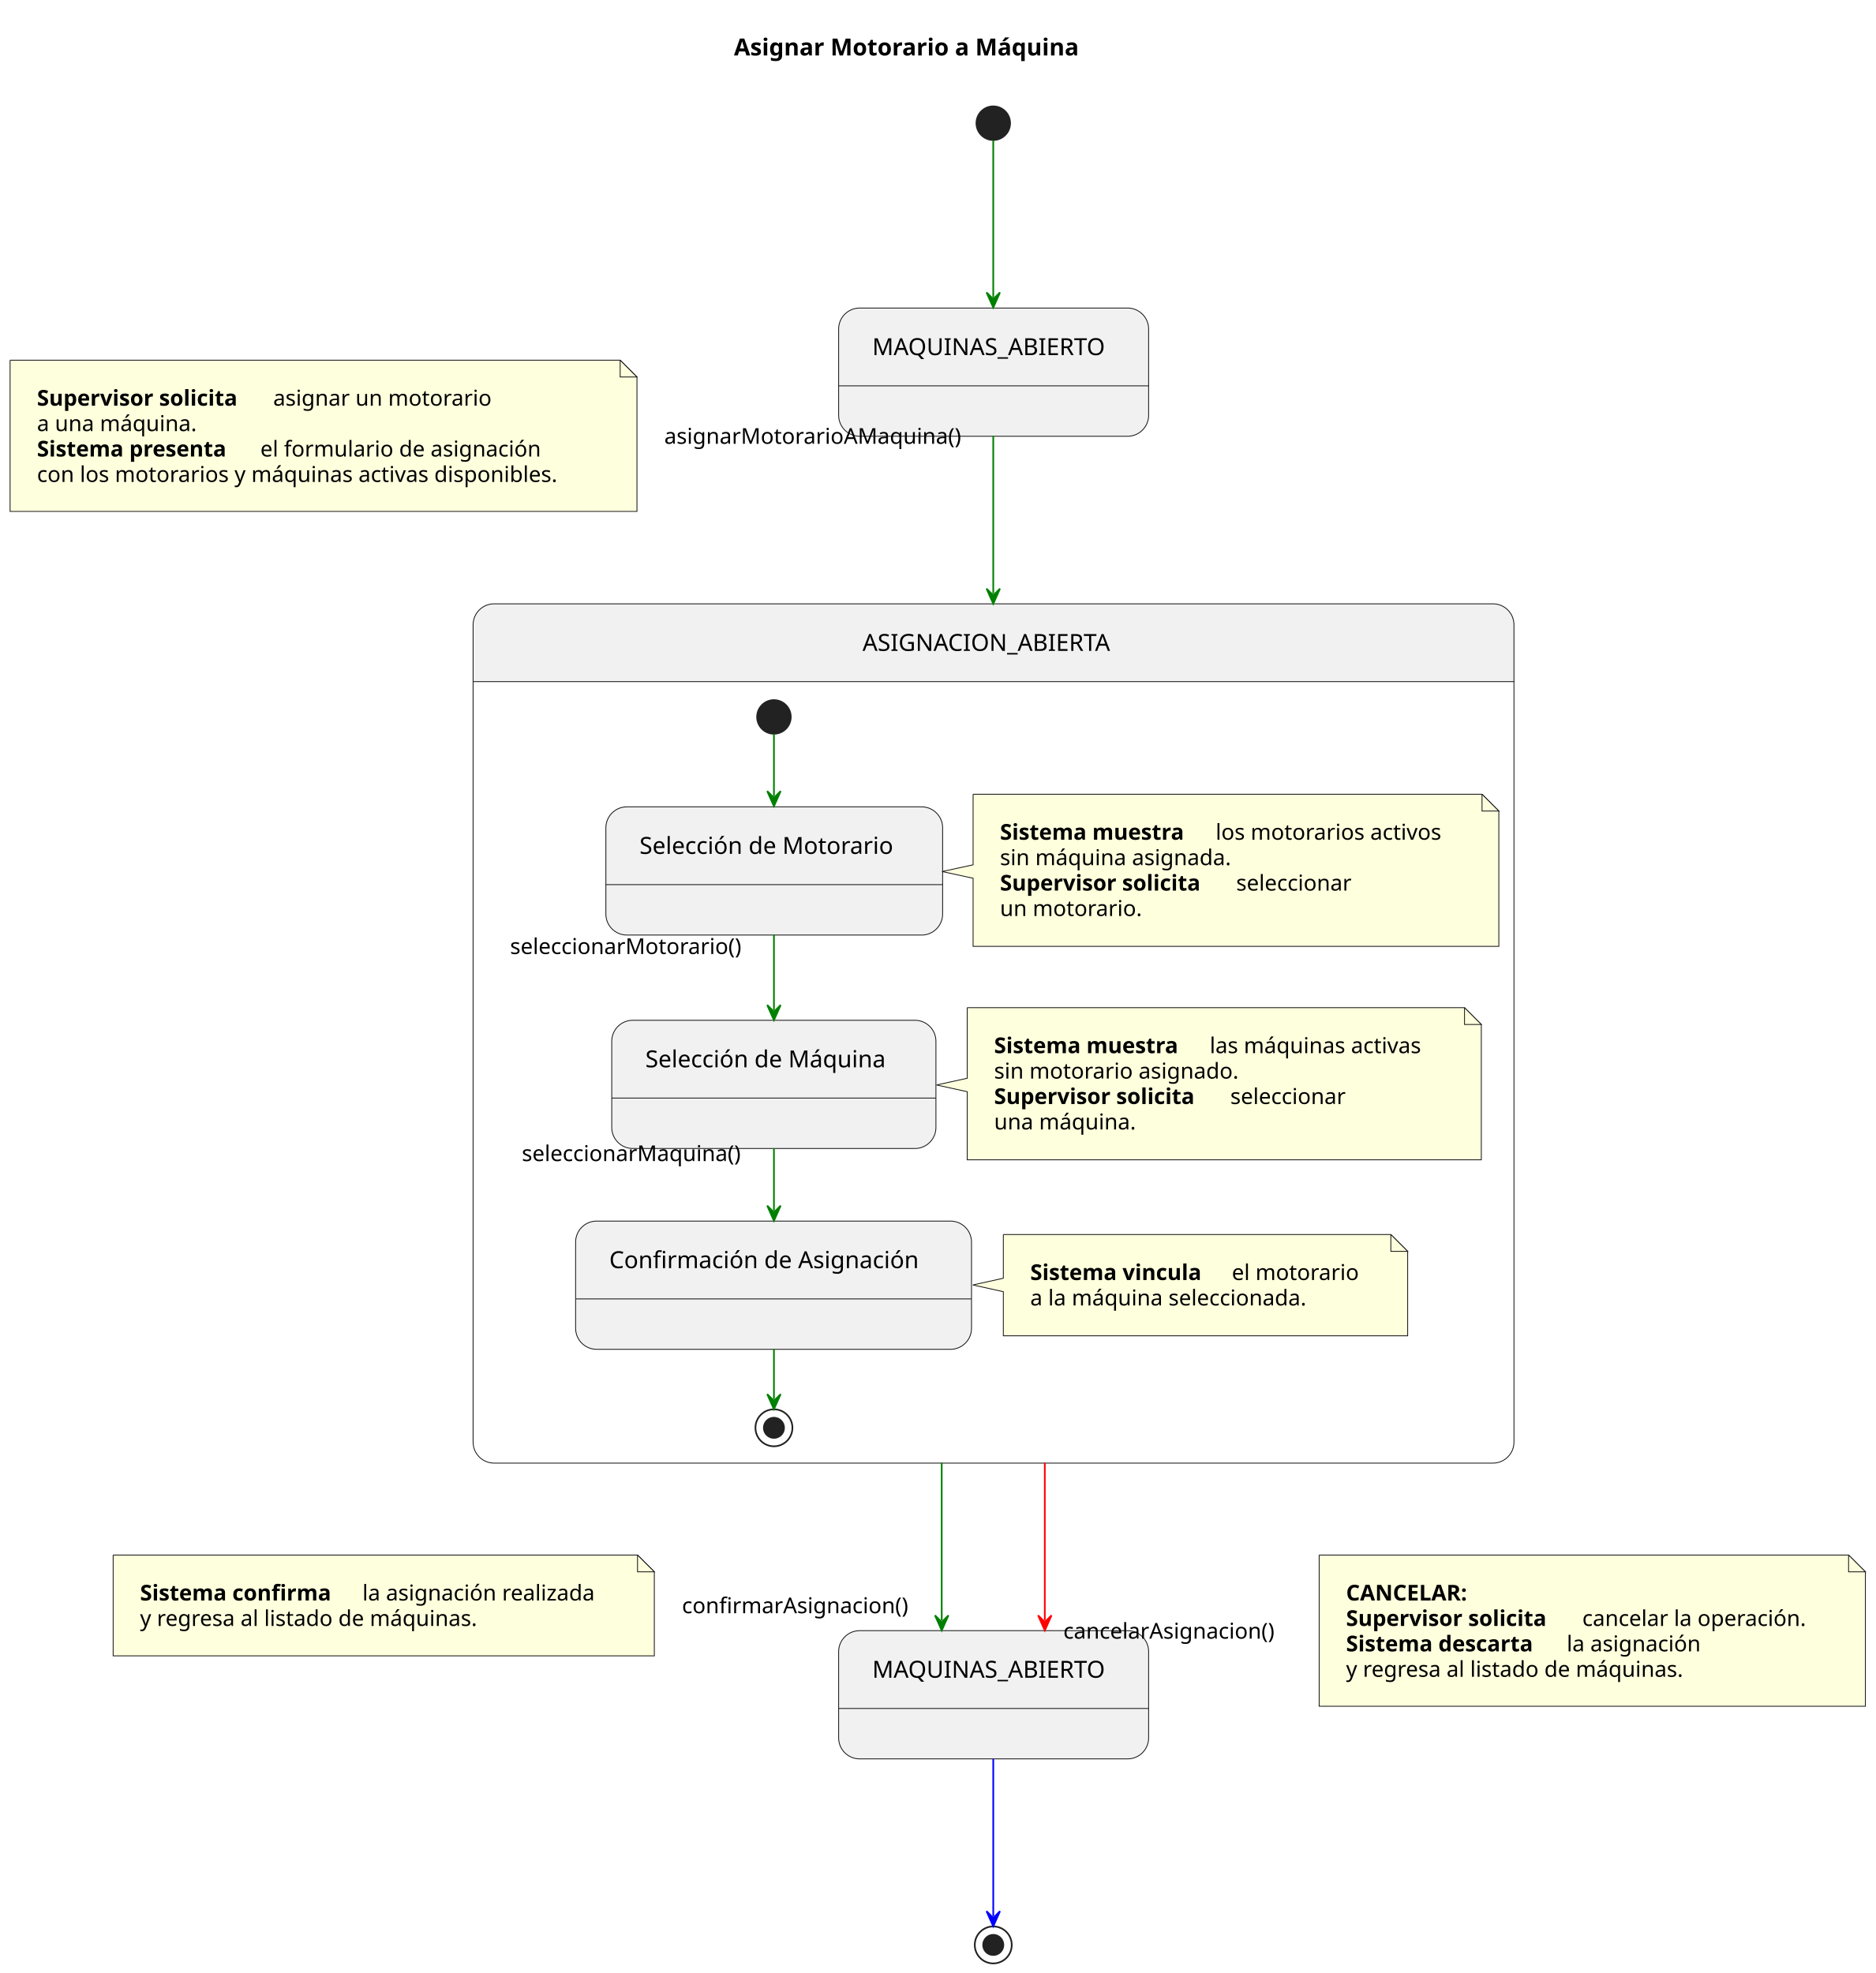
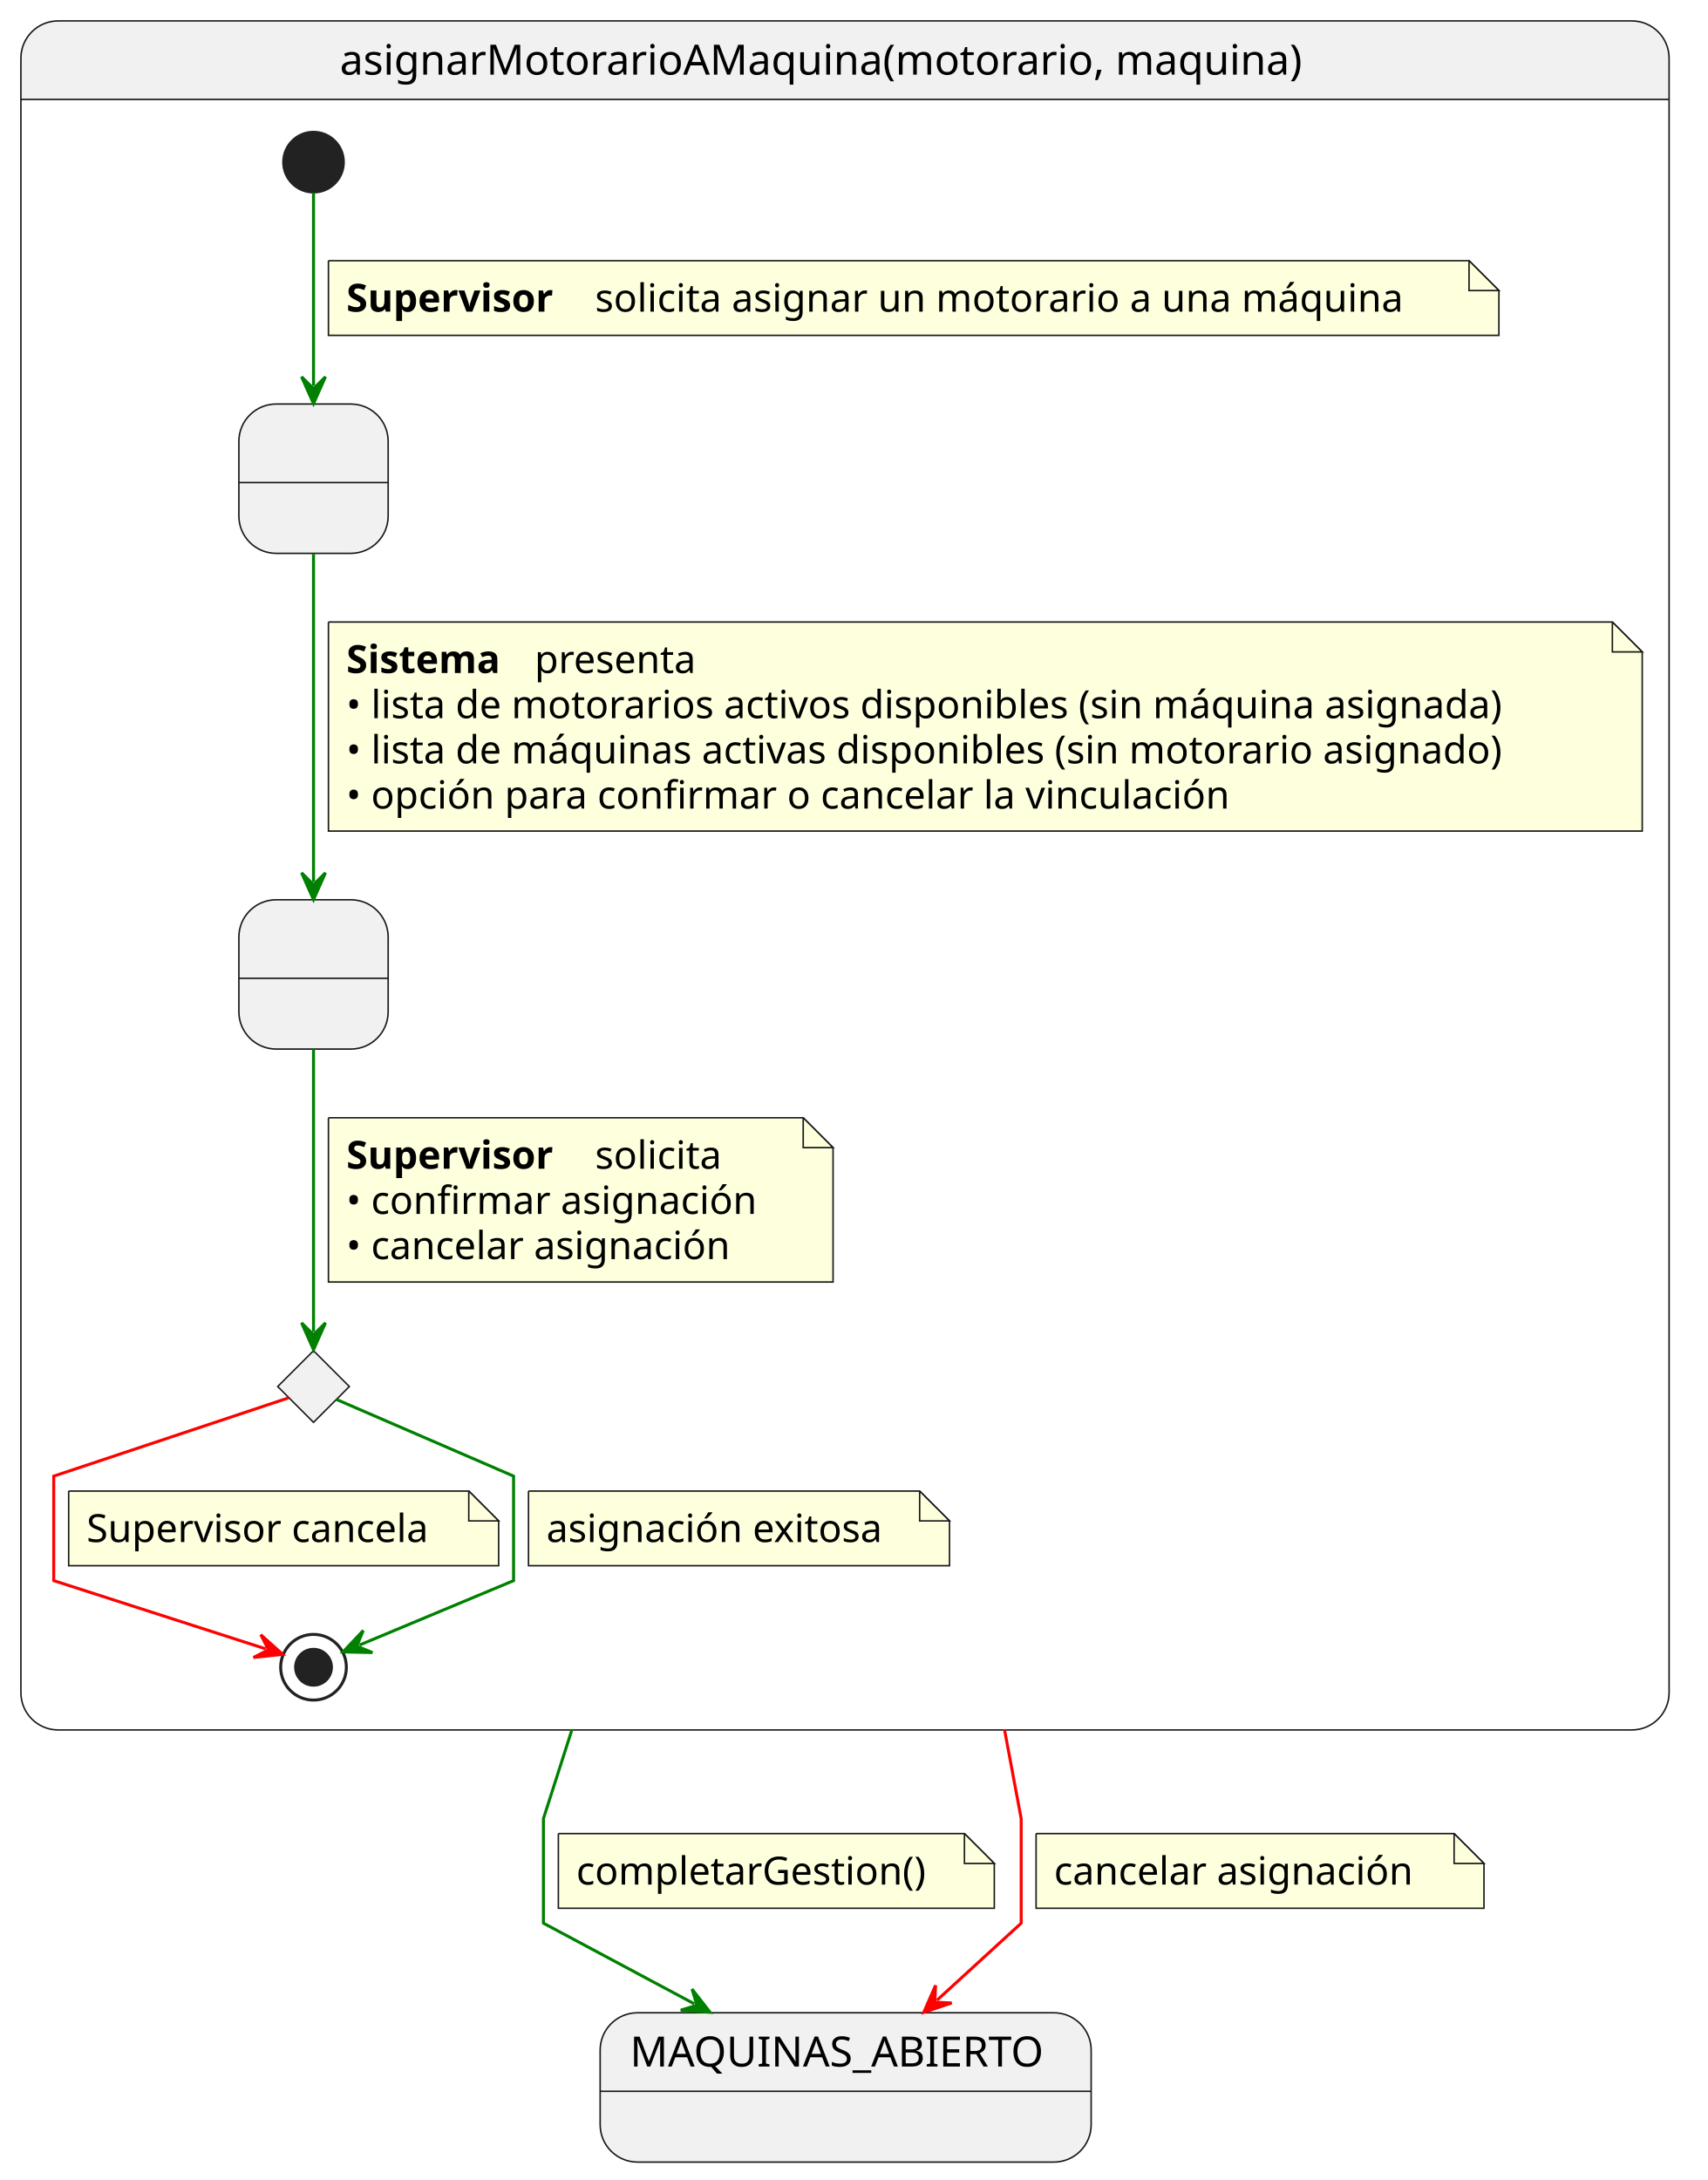
- <svg xmlns="http://www.w3.org/2000/svg" contentStyleType="text/css" data-diagram-type="STATE" height="1174px" preserveAspectRatio="none" style="width:1116px;height:1174px;background:#FFFFFF;" version="1.1" viewBox="0 0 1116 1174" width="1116px" zoomAndPan="magnify">
+ <svg xmlns="http://www.w3.org/2000/svg" contentStyleType="text/css" data-diagram-type="STATE" height="730px" preserveAspectRatio="none" style="width:572px;height:730px;background:#FFFFFF;" version="1.1" viewBox="0 0 572 730" width="572px" zoomAndPan="magnify">
  <defs />
  <g>
-     <g class="title" data-source-line="1">
-       <text fill="#000000" font-family="sans-serif" font-size="14" font-weight="bold" lengthAdjust="spacing" textLength="229.489" x="436.717" y="32.995">Asignar Motorario a Máquina</text>
+     <path d="M19.5,7 L546.5,7 A12.5,12.5 0 0 1 559,19.5 L559,33.297 L7,33.297 L7,19.5 A12.5,12.5 0 0 1 19.5,7" fill="#F1F1F1" />
+     <rect fill="none" height="572.297" rx="12.5" ry="12.5" style="stroke:#181818;stroke-width:0.5;" width="552" x="7" y="7" />
+     <line style="stroke:#181818;stroke-width:0.5;" x1="7" x2="559" y1="33.297" y2="33.297" />
+     <text fill="#000000" font-family="sans-serif" font-size="14" lengthAdjust="spacing" textLength="338.386" x="113.807" y="24.995">asignarMotorarioAMaquina(motorario, maquina)</text>
+     <g class="entity" data-qualified-name="asignarMotorarioAMaquina.RequiringSelection" id="ent0003">
+       <rect fill="#F1F1F1" height="50" rx="12.5" ry="12.5" style="stroke:#181818;stroke-width:0.5;" width="50" x="80" y="135.297" />
+       <line style="stroke:#181818;stroke-width:0.5;" x1="80" x2="130" y1="161.594" y2="161.594" />
+       <text fill="#000000" font-family="sans-serif" font-size="14" lengthAdjust="spacing" textLength="4.45" x="102.775" y="153.292"> </text>
    </g>
-     <g id="MAQUINAS_ABIERTO_INICIAL">
-       <rect fill="#F1F1F1" height="76.297" rx="12.5" ry="12.5" style="stroke:#181818;stroke-width:0.5;" width="184.443" x="499" y="183.297" />
-       <line style="stroke:#181818;stroke-width:0.5;" x1="499" x2="683.443" y1="229.594" y2="229.594" />
-       <text fill="#000000" font-family="sans-serif" font-size="14" lengthAdjust="spacing" textLength="144.443" x="519" y="211.292">MAQUINAS_ABIERTO</text>
+     <g class="entity" data-qualified-name="asignarMotorarioAMaquina.ProvidingConfirmation" id="ent0004">
+       <rect fill="#F1F1F1" height="50" rx="12.5" ry="12.5" style="stroke:#181818;stroke-width:0.5;" width="50" x="80" y="301.297" />
+       <line style="stroke:#181818;stroke-width:0.5;" x1="80" x2="130" y1="327.594" y2="327.594" />
+       <text fill="#000000" font-family="sans-serif" font-size="14" lengthAdjust="spacing" textLength="4.45" x="102.775" y="319.292"> </text>
    </g>
-     <path d="M294,359.297 L888.326,359.297 A12.5,12.5 0 0 1 900.826,371.797 L900.826,405.594 L281.5,405.594 L281.5,371.797 A12.5,12.5 0 0 1 294,359.297" fill="#F1F1F1" />
-     <rect fill="none" height="511.297" rx="12.5" ry="12.5" style="stroke:#181818;stroke-width:0.5;" width="619.326" x="281.5" y="359.297" />
-     <line style="stroke:#181818;stroke-width:0.5;" x1="281.5" x2="900.826" y1="405.594" y2="405.594" />
-     <text fill="#000000" font-family="sans-serif" font-size="14" lengthAdjust="spacing" textLength="155.9" x="513.213" y="387.292">ASIGNACION_ABIERTA</text>
-     <g id="ASIGNACION_ABIERTA.SeleccionMotorario">
-       <rect fill="#F1F1F1" height="76.297" rx="12.5" ry="12.5" style="stroke:#181818;stroke-width:0.5;" width="200.371" x="360.5" y="480.094" />
-       <line style="stroke:#181818;stroke-width:0.5;" x1="360.5" x2="560.871" y1="526.391" y2="526.391" />
-       <text fill="#000000" font-family="sans-serif" font-size="14" lengthAdjust="spacing" textLength="160.371" x="380.5" y="508.089">Selección de Motorario</text>
+     <g class="entity" data-qualified-name="asignarMotorarioAMaquina.c" id="ent0005">
+       <polygon fill="#F1F1F1" points="105,452.297,117,464.297,105,476.297,93,464.297,105,452.297" style="stroke:#181818;stroke-width:0.5;" />
    </g>
-     <g id="ASIGNACION_ABIERTA.SeleccionMaquina">
-       <rect fill="#F1F1F1" height="76.297" rx="12.5" ry="12.5" style="stroke:#181818;stroke-width:0.5;" width="192.886" x="364" y="607.094" />
-       <line style="stroke:#181818;stroke-width:0.5;" x1="364" x2="556.886" y1="653.391" y2="653.391" />
-       <text fill="#000000" font-family="sans-serif" font-size="14" lengthAdjust="spacing" textLength="152.886" x="384" y="635.089">Selección de Máquina</text>
+     <g class="start_entity" data-qualified-name="asignarMotorarioAMaquina..start.asignarMotorarioAMaquina" data-source-line="9" id="ent0002">
+       <ellipse cx="105" cy="54.297" fill="#222222" rx="10" ry="10" style="stroke:#222222;stroke-width:1;" />
    </g>
-     <g id="ASIGNACION_ABIERTA.ConfirmacionAsignacion">
-       <rect fill="#F1F1F1" height="76.297" rx="12.5" ry="12.5" style="stroke:#181818;stroke-width:0.5;" width="235.556" x="342.5" y="726.594" />
-       <line style="stroke:#181818;stroke-width:0.5;" x1="342.5" x2="578.056" y1="772.891" y2="772.891" />
-       <text fill="#000000" font-family="sans-serif" font-size="14" lengthAdjust="spacing" textLength="195.556" x="362.5" y="754.589">Confirmación de Asignación</text>
+     <g class="end_entity" data-qualified-name="asignarMotorarioAMaquina..end.asignarMotorarioAMaquina" data-source-line="29" id="ent0006">
+       <ellipse cx="105" cy="558.297" fill="none" rx="11" ry="11" style="stroke:#222222;stroke-width:1;" />
+       <ellipse cx="105" cy="558.297" fill="#222222" rx="6" ry="6" style="stroke:#222222;stroke-width:1;" />
    </g>
-     <ellipse cx="460.5" cy="426.594" fill="#222222" rx="10" ry="10" style="stroke:#222222;stroke-width:1;" />
-     <ellipse cx="460.5" cy="849.594" fill="none" rx="11" ry="11" style="stroke:#222222;stroke-width:1;" />
-     <ellipse cx="460.5" cy="849.594" fill="#222222" rx="6" ry="6" style="stroke:#222222;stroke-width:1;" />
-     <g class="entity" data-entity="GMN2" data-source-line="28" data-uid="ent0003" id="entity_GMN2">
-       <path d="M579,472.594 L579,514.594 L560.56,518.594 L579,522.594 L579,563.125 A0,0 0 0 0 579,563.125 L891.826,563.125 A0,0 0 0 0 891.826,563.125 L891.826,482.594 L881.826,472.594 L579,472.594 A0,0 0 0 0 579,472.594" fill="#FEFFDD" style="stroke:#181818;stroke-width:0.5;" />
-       <path d="M881.826,472.594 L881.826,482.594 L891.826,482.594 L881.826,472.594" fill="#FEFFDD" style="stroke:#181818;stroke-width:0.5;" />
-       <text fill="#000000" font-family="sans-serif" font-size="13" font-weight="bold" lengthAdjust="spacing" textLength="124.186" x="595" y="499.661">Sistema muestra</text>
-       <text fill="#000000" font-family="sans-serif" font-size="13" lengthAdjust="spacing" textLength="143.508" x="723.318" y="499.661">los motorarios activos</text>
-       <text fill="#000000" font-family="sans-serif" font-size="13" lengthAdjust="spacing" textLength="146.986" x="595" y="514.793">sin máquina asignada.</text>
-       <text fill="#000000" font-family="sans-serif" font-size="13" font-weight="bold" lengthAdjust="spacing" textLength="136.417" x="595" y="529.926">Supervisor solicita</text>
-       <text fill="#000000" font-family="sans-serif" font-size="13" lengthAdjust="spacing" textLength="73.791" x="735.55" y="529.926">seleccionar</text>
-       <text fill="#000000" font-family="sans-serif" font-size="13" lengthAdjust="spacing" textLength="88.632" x="595" y="545.059">un motorario.</text>
+     <g class="link" data-entity-1="ent0002" data-entity-2="ent0003" data-link-type="dependency" data-source-line="9" id="lnk3">
+       <path d="M105,64.527 C105,80.237 105,106.657 105,129.167" fill="none" id="*start*asignarMotorarioAMaquina-to-RequiringSelection" style="stroke:#008000;stroke-width:1;" />
+       <polygon fill="#008000" points="105,135.167,109,126.167,105,130.167,101,126.167,105,135.167" style="stroke:#008000;stroke-width:1;" />
+       <path d="M110,87.297 L110,112.297 L502,112.297 L502,97.297 L492,87.297 L110,87.297" fill="#FEFFDD" style="stroke:#181818;stroke-width:0.5;" />
+       <path d="M492,87.297 L492,97.297 L502,97.297 L492,87.297" fill="#FEFFDD" style="stroke:#181818;stroke-width:0.5;" />
+       <text fill="#000000" font-family="sans-serif" font-size="13" font-weight="bold" lengthAdjust="spacing" textLength="79.162" x="116" y="104.364">Supervisor</text>
+       <text fill="#000000" font-family="sans-serif" font-size="13" lengthAdjust="spacing" textLength="288.438" x="199.294" y="104.364">solicita asignar un motorario a una máquina</text>
    </g>
-     <g class="entity" data-entity="GMN5" data-source-line="36" data-uid="ent0006" id="entity_GMN5">
-       <path d="M575.5,599.594 L575.5,641.594 L557.25,645.594 L575.5,649.594 L575.5,690.125 A0,0 0 0 0 575.5,690.125 L881.4,690.125 A0,0 0 0 0 881.4,690.125 L881.4,609.594 L871.4,599.594 L575.5,599.594 A0,0 0 0 0 575.5,599.594" fill="#FEFFDD" style="stroke:#181818;stroke-width:0.5;" />
-       <path d="M871.4,599.594 L871.4,609.594 L881.4,609.594 L871.4,599.594" fill="#FEFFDD" style="stroke:#181818;stroke-width:0.5;" />
-       <text fill="#000000" font-family="sans-serif" font-size="13" font-weight="bold" lengthAdjust="spacing" textLength="124.186" x="591.5" y="626.661">Sistema muestra</text>
-       <text fill="#000000" font-family="sans-serif" font-size="13" lengthAdjust="spacing" textLength="136.583" x="719.818" y="626.661">las máquinas activas</text>
-       <text fill="#000000" font-family="sans-serif" font-size="13" lengthAdjust="spacing" textLength="153.924" x="591.5" y="641.793">sin motorario asignado.</text>
-       <text fill="#000000" font-family="sans-serif" font-size="13" font-weight="bold" lengthAdjust="spacing" textLength="136.417" x="591.5" y="656.926">Supervisor solicita</text>
-       <text fill="#000000" font-family="sans-serif" font-size="13" lengthAdjust="spacing" textLength="73.791" x="732.05" y="656.926">seleccionar</text>
-       <text fill="#000000" font-family="sans-serif" font-size="13" lengthAdjust="spacing" textLength="89.648" x="591.5" y="672.059">una máquina.</text>
+     <g class="link" data-entity-1="ent0003" data-entity-2="ent0004" data-link-type="dependency" data-source-line="14" id="lnk4">
+       <path d="M105,185.497 C105,216.587 105,264.247 105,295.267" fill="none" id="RequiringSelection-to-ProvidingConfirmation" style="stroke:#008000;stroke-width:1;" />
+       <polygon fill="#008000" points="105,301.267,109,292.267,105,296.267,101,292.267,105,301.267" style="stroke:#008000;stroke-width:1;" />
+       <path d="M110,208.297 L110,278.297 L550,278.297 L550,218.297 L540,208.297 L110,208.297" fill="#FEFFDD" style="stroke:#181818;stroke-width:0.5;" />
+       <path d="M540,208.297 L540,218.297 L550,218.297 L540,208.297" fill="#FEFFDD" style="stroke:#181818;stroke-width:0.5;" />
+       <text fill="#000000" font-family="sans-serif" font-size="13" font-weight="bold" lengthAdjust="spacing" textLength="58.906" x="116" y="225.364">Sistema</text>
+       <text fill="#000000" font-family="sans-serif" font-size="13" lengthAdjust="spacing" textLength="57.669" x="179.039" y="225.364">presenta</text>
+       <text fill="#000000" font-family="sans-serif" font-size="13" lengthAdjust="spacing" textLength="419.002" x="116" y="240.497">• lista de motorarios activos disponibles (sin máquina asignada)</text>
+       <text fill="#000000" font-family="sans-serif" font-size="13" lengthAdjust="spacing" textLength="419.002" x="116" y="255.629">• lista de máquinas activas disponibles (sin motorario asignado)</text>
+       <text fill="#000000" font-family="sans-serif" font-size="13" lengthAdjust="spacing" textLength="320.544" x="116" y="270.762">• opción para confirmar o cancelar la vinculación</text>
    </g>
-     <g class="entity" data-entity="GMN8" data-source-line="44" data-uid="ent0009" id="entity_GMN8">
-       <path d="M597,734.594 L597,760.594 L578.84,764.594 L597,768.594 L597,794.859 A0,0 0 0 0 597,794.859 L837.57,794.859 A0,0 0 0 0 837.57,794.859 L837.57,744.594 L827.57,734.594 L597,734.594 A0,0 0 0 0 597,734.594" fill="#FEFFDD" style="stroke:#181818;stroke-width:0.5;" />
-       <path d="M827.57,734.594 L827.57,744.594 L837.57,744.594 L827.57,734.594" fill="#FEFFDD" style="stroke:#181818;stroke-width:0.5;" />
-       <text fill="#000000" font-family="sans-serif" font-size="13" font-weight="bold" lengthAdjust="spacing" textLength="115.807" x="613" y="761.661">Sistema vincula</text>
-       <text fill="#000000" font-family="sans-serif" font-size="13" lengthAdjust="spacing" textLength="79.631" x="732.939" y="761.661">el motorario</text>
-       <text fill="#000000" font-family="sans-serif" font-size="13" lengthAdjust="spacing" textLength="177.677" x="613" y="776.793">a la máquina seleccionada.</text>
+     <g class="link" data-entity-1="ent0004" data-entity-2="ent0005" data-link-type="dependency" data-source-line="22" id="lnk5">
+       <path d="M105,351.297 C105,380.887 105,423.947 105,445.977" fill="none" id="ProvidingConfirmation-to-c" style="stroke:#008000;stroke-width:1;" />
+       <polygon fill="#008000" points="105,451.977,109,442.977,105,446.977,101,442.977,105,451.977" style="stroke:#008000;stroke-width:1;" />
+       <path d="M110,374.297 L110,429.297 L279,429.297 L279,384.297 L269,374.297 L110,374.297" fill="#FEFFDD" style="stroke:#181818;stroke-width:0.5;" />
+       <path d="M269,374.297 L269,384.297 L279,384.297 L269,374.297" fill="#FEFFDD" style="stroke:#181818;stroke-width:0.5;" />
+       <text fill="#000000" font-family="sans-serif" font-size="13" font-weight="bold" lengthAdjust="spacing" textLength="79.162" x="116" y="391.364">Supervisor</text>
+       <text fill="#000000" font-family="sans-serif" font-size="13" lengthAdjust="spacing" textLength="45.773" x="199.294" y="391.364">solicita</text>
+       <text fill="#000000" font-family="sans-serif" font-size="13" lengthAdjust="spacing" textLength="148.542" x="116" y="406.497">• confirmar asignación</text>
+       <text fill="#000000" font-family="sans-serif" font-size="13" lengthAdjust="spacing" textLength="141.115" x="116" y="421.629">• cancelar asignación</text>
    </g>
-     <g class="link" data-entity-1=".start.ASIGNACION_ABIERTA" data-entity-2="SeleccionMotorario" data-source-line="26" data-uid="lnk6" id="link_.start.ASIGNACION_ABIERTA_SeleccionMotorario">
-       <path d="M460.5,436.734 C460.5,447.154 460.5,458.034 460.5,473.724" fill="none" id="*start*ASIGNACION_ABIERTA-to-SeleccionMotorario" style="stroke:#008000;stroke-width:1;" />
-       <polygon fill="#008000" points="460.5,479.724,464.5,470.724,460.5,474.724,456.5,470.724,460.5,479.724" style="stroke:#008000;stroke-width:1;" />
+     <g class="link" data-entity-1="ent0005" data-entity-2="ent0006" data-link-type="dependency" data-source-line="29" id="lnk7">
+       <path d="M96.66,468.077 C74.88,475.337 18,494.297 18,494.297 C18,494.297 18,529.297 18,529.297 C18,529.297 65.919,544.718 88.969,552.138" fill="none" id="c-to-*end*asignarMotorarioAMaquina" style="stroke:#FF0000;stroke-width:1;" />
+       <polygon fill="#FF0000" points="94.68,553.977,87.339,547.412,89.921,552.445,84.887,555.027,94.68,553.977" style="stroke:#FF0000;stroke-width:1;" />
+       <path d="M23,499.297 L23,524.297 L167,524.297 L167,509.297 L157,499.297 L23,499.297" fill="#FEFFDD" style="stroke:#181818;stroke-width:0.5;" />
+       <path d="M157,499.297 L157,509.297 L167,509.297 L157,499.297" fill="#FEFFDD" style="stroke:#181818;stroke-width:0.5;" />
+       <text fill="#000000" font-family="sans-serif" font-size="13" lengthAdjust="spacing" textLength="123.671" x="29" y="516.364">Supervisor cancela</text>
    </g>
-     <g class="link" data-entity-1="SeleccionMotorario" data-entity-2="SeleccionMaquina" data-source-line="34" data-uid="lnk7" id="link_SeleccionMotorario_SeleccionMaquina">
-       <path d="M460.5,556.194 C460.5,572.274 460.5,584.944 460.5,601.014" fill="none" id="SeleccionMotorario-to-SeleccionMaquina" style="stroke:#008000;stroke-width:1;" />
-       <polygon fill="#008000" points="460.5,607.014,464.5,598.014,460.5,602.014,456.5,598.014,460.5,607.014" style="stroke:#008000;stroke-width:1;" />
-       <text fill="#000000" font-family="sans-serif" font-size="13" lengthAdjust="spacing" textLength="146.377" x="303.5" y="567.671">seleccionarMotorario()</text>
+     <g class="link" data-entity-1="ent0005" data-entity-2="ent0006" data-link-type="dependency" data-source-line="34" id="lnk8">
+       <path d="M112.69,468.627 C130.28,476.237 172,494.297 172,494.297 C172,494.297 172,529.297 172,529.297 C172,529.297 139.056,543.062 120.426,550.852" fill="none" id="c-to-*end*asignarMotorarioAMaquina-1" style="stroke:#008000;stroke-width:1;" />
+       <polygon fill="#008000" points="114.89,553.167,124.736,553.385,119.503,551.238,121.65,546.005,114.89,553.167" style="stroke:#008000;stroke-width:1;" />
+       <path d="M177,499.297 L177,524.297 L318,524.297 L318,509.297 L308,499.297 L177,499.297" fill="#FEFFDD" style="stroke:#181818;stroke-width:0.5;" />
+       <path d="M308,499.297 L308,509.297 L318,509.297 L308,499.297" fill="#FEFFDD" style="stroke:#181818;stroke-width:0.5;" />
+       <text fill="#000000" font-family="sans-serif" font-size="13" lengthAdjust="spacing" textLength="120.986" x="183" y="516.364">asignación exitosa</text>
    </g>
-     <g class="link" data-entity-1="SeleccionMaquina" data-entity-2="ConfirmacionAsignacion" data-source-line="42" data-uid="lnk8" id="link_SeleccionMaquina_ConfirmacionAsignacion">
-       <path d="M460.5,683.234 C460.5,697.034 460.5,706.604 460.5,720.404" fill="none" id="SeleccionMaquina-to-ConfirmacionAsignacion" style="stroke:#008000;stroke-width:1;" />
-       <polygon fill="#008000" points="460.5,726.404,464.5,717.404,460.5,721.404,456.5,717.404,460.5,726.404" style="stroke:#008000;stroke-width:1;" />
-       <text fill="#000000" font-family="sans-serif" font-size="13" lengthAdjust="spacing" textLength="139.426" x="310.5" y="690.891">seleccionarMaquina()</text>
+     <g class="entity" data-qualified-name="MAQUINAS_ABIERTO" id="ent0009">
+       <rect fill="#F1F1F1" height="50" rx="12.5" ry="12.5" style="stroke:#181818;stroke-width:0.5;" width="164.443" x="201" y="674" />
+       <line style="stroke:#181818;stroke-width:0.5;" x1="201" x2="365.443" y1="700.297" y2="700.297" />
+       <text fill="#000000" font-family="sans-serif" font-size="14" lengthAdjust="spacing" textLength="144.443" x="211" y="691.995">MAQUINAS_ABIERTO</text>
    </g>
-     <g class="link" data-entity-1="ConfirmacionAsignacion" data-entity-2=".end.ASIGNACION_ABIERTA" data-source-line="48" data-uid="lnk10" id="link_ConfirmacionAsignacion_.end.ASIGNACION_ABIERTA">
-       <path d="M460.5,802.614 C460.5,815.704 460.5,823.354 460.5,832.554" fill="none" id="ConfirmacionAsignacion-to-*end*ASIGNACION_ABIERTA" style="stroke:#008000;stroke-width:1;" />
-       <polygon fill="#008000" points="460.5,838.554,464.5,829.554,460.5,833.554,456.5,829.554,460.5,838.554" style="stroke:#008000;stroke-width:1;" />
+     <g class="link" data-entity-1="ent0002" data-entity-2="ent0009" data-link-type="dependency" data-source-line="40" id="lnk10">
+       <path d="M191.59,579.08 C185.66,597.58 182,609 182,609 C182,609 182,644 182,644 C182,644 205.638,656.642 232.528,671.012" fill="none" id="asignarMotorarioAMaquina-to-MAQUINAS_ABIERTO" style="stroke:#008000;stroke-width:1;" />
+       <polygon fill="#008000" points="237.82,673.84,231.768,666.07,233.41,671.483,227.997,673.126,237.82,673.84" style="stroke:#008000;stroke-width:1;" />
+       <path d="M187,614 L187,639 L333,639 L333,624 L323,614 L187,614" fill="#FEFFDD" style="stroke:#181818;stroke-width:0.5;" />
+       <path d="M323,614 L323,624 L333,624 L323,614" fill="#FEFFDD" style="stroke:#181818;stroke-width:0.5;" />
+       <text fill="#000000" font-family="sans-serif" font-size="13" lengthAdjust="spacing" textLength="125.925" x="193" y="631.067">completarGestion()</text>
    </g>
-     <g id="MAQUINAS_ABIERTO_FINAL">
-       <rect fill="#F1F1F1" height="76.297" rx="12.5" ry="12.5" style="stroke:#181818;stroke-width:0.5;" width="184.443" x="499" y="970.297" />
-       <line style="stroke:#181818;stroke-width:0.5;" x1="499" x2="683.443" y1="1016.594" y2="1016.594" />
-       <text fill="#000000" font-family="sans-serif" font-size="14" lengthAdjust="spacing" textLength="144.443" x="519" y="998.292">MAQUINAS_ABIERTO</text>
-     </g>
-     <ellipse cx="591" cy="73.297" fill="#222222" rx="10" ry="10" style="stroke:#222222;stroke-width:1;" />
-     <ellipse cx="591" cy="1157.297" fill="none" rx="11" ry="11" style="stroke:#222222;stroke-width:1;" />
-     <ellipse cx="591" cy="1157.297" fill="#222222" rx="6" ry="6" style="stroke:#222222;stroke-width:1;" />
-     <g class="link" data-entity-1=".start." data-entity-2="MAQUINAS_ABIERTO_INICIAL" data-source-line="11" data-uid="lnk3" id="link_.start._MAQUINAS_ABIERTO_INICIAL">
-       <path d="M591,83.467 C591,103.647 591,143.677 591,176.997" fill="none" id="*start*-to-MAQUINAS_ABIERTO_INICIAL" style="stroke:#008000;stroke-width:1;" />
-       <polygon fill="#008000" points="591,182.997,595,173.997,591,177.997,587,173.997,591,182.997" style="stroke:#008000;stroke-width:1;" />
-     </g>
-     <g class="link" data-entity-1="MAQUINAS_ABIERTO_INICIAL" data-entity-2="ASIGNACION_ABIERTA" data-source-line="13" data-uid="lnk4" id="link_MAQUINAS_ABIERTO_INICIAL_ASIGNACION_ABIERTA">
-       <path d="M591,259.387 C591,284.647 591,314.257 591,353.257" fill="none" id="MAQUINAS_ABIERTO_INICIAL-to-ASIGNACION_ABIERTA" style="stroke:#008000;stroke-width:1;" />
-       <polygon fill="#008000" points="591,359.257,595,350.257,591,354.257,587,350.257,591,359.257" style="stroke:#008000;stroke-width:1;" />
-       <path d="M6,214.317 L6,304.317 L379,304.317 L379,224.317 L369,214.317 L6,214.317" fill="#FEFFDD" style="stroke:#181818;stroke-width:0.5;" />
-       <path d="M369,214.317 L369,224.317 L379,224.317 L369,214.317" fill="#FEFFDD" style="stroke:#181818;stroke-width:0.5;" />
-       <text fill="#000000" font-family="sans-serif" font-size="13" font-weight="bold" lengthAdjust="spacing" textLength="136.417" x="22" y="241.384">Supervisor solicita</text>
-       <text fill="#000000" font-family="sans-serif" font-size="13" lengthAdjust="spacing" textLength="136.786" x="162.55" y="241.384">asignar un motorario</text>
-       <text fill="#000000" font-family="sans-serif" font-size="13" lengthAdjust="spacing" textLength="101.747" x="22" y="256.517">a una máquina.</text>
-       <text fill="#000000" font-family="sans-serif" font-size="13" font-weight="bold" lengthAdjust="spacing" textLength="128.762" x="22" y="271.649">Sistema presenta</text>
-       <text fill="#000000" font-family="sans-serif" font-size="13" lengthAdjust="spacing" textLength="177.284" x="154.894" y="271.649">el formulario de asignación</text>
-       <text fill="#000000" font-family="sans-serif" font-size="13" lengthAdjust="spacing" textLength="332.255" x="22" y="286.782">con los motorarios y máquinas activas disponibles.</text>
-       <text fill="#000000" font-family="sans-serif" font-size="13" lengthAdjust="spacing" textLength="185.123" x="395.255" y="264.083">asignarMotorarioAMaquina()</text>
-     </g>
-     <g class="link" data-entity-1="ASIGNACION_ABIERTA" data-entity-2="MAQUINAS_ABIERTO_FINAL" data-source-line="51" data-uid="lnk11" id="link_ASIGNACION_ABIERTA_MAQUINAS_ABIERTO_FINAL">
-       <path d="M560.33,870.397 C560.33,909.357 560.33,938.927 560.33,964.187" fill="none" id="ASIGNACION_ABIERTA-to-MAQUINAS_ABIERTO_FINAL" style="stroke:#008000;stroke-width:1;" />
-       <polygon fill="#008000" points="560.33,970.187,564.33,961.187,560.33,965.187,556.33,961.187,560.33,970.187" style="stroke:#008000;stroke-width:1;" />
-       <path d="M67.33,925.287 L67.33,985.287 L389.33,985.287 L389.33,935.287 L379.33,925.287 L67.33,925.287" fill="#FEFFDD" style="stroke:#181818;stroke-width:0.5;" />
-       <path d="M379.33,925.287 L379.33,935.287 L389.33,935.287 L379.33,925.287" fill="#FEFFDD" style="stroke:#181818;stroke-width:0.5;" />
-       <text fill="#000000" font-family="sans-serif" font-size="13" font-weight="bold" lengthAdjust="spacing" textLength="128.166" x="83.33" y="952.354">Sistema confirma</text>
-       <text fill="#000000" font-family="sans-serif" font-size="13" lengthAdjust="spacing" textLength="149.144" x="215.628" y="952.354">la asignación realizada</text>
-       <text fill="#000000" font-family="sans-serif" font-size="13" lengthAdjust="spacing" textLength="216.969" x="83.33" y="967.487">y regresa al listado de máquinas.</text>
-       <text fill="#000000" font-family="sans-serif" font-size="13" lengthAdjust="spacing" textLength="143.679" x="405.772" y="959.92">confirmarAsignacion()</text>
-     </g>
-     <g class="link" data-entity-1="ASIGNACION_ABIERTA" data-entity-2="MAQUINAS_ABIERTO_FINAL" data-source-line="57" data-uid="lnk12" id="link_ASIGNACION_ABIERTA_MAQUINAS_ABIERTO_FINAL">
-       <path d="M621.67,870.397 C621.67,909.357 621.67,938.927 621.67,964.187" fill="none" id="ASIGNACION_ABIERTA-to-MAQUINAS_ABIERTO_FINAL-1" style="stroke:#FF0000;stroke-width:1;" />
-       <polygon fill="#FF0000" points="621.67,970.187,625.67,961.187,621.67,965.187,617.67,961.187,621.67,970.187" style="stroke:#FF0000;stroke-width:1;" />
-       <text fill="#000000" font-family="sans-serif" font-size="13" lengthAdjust="spacing" textLength="136.252" x="632.67" y="975.053">cancelarAsignacion()</text>
-       <path d="M784.922,925.287 L784.922,1015.287 L1109.922,1015.287 L1109.922,935.287 L1099.922,925.287 L784.922,925.287" fill="#FEFFDD" style="stroke:#181818;stroke-width:0.5;" />
-       <path d="M1099.922,925.287 L1099.922,935.287 L1109.922,935.287 L1099.922,925.287" fill="#FEFFDD" style="stroke:#181818;stroke-width:0.5;" />
-       <text fill="#000000" font-family="sans-serif" font-size="13" font-weight="bold" lengthAdjust="spacing" textLength="82.456" x="800.922" y="952.354">CANCELAR:</text>
-       <text fill="#000000" font-family="sans-serif" font-size="13" font-weight="bold" lengthAdjust="spacing" textLength="136.417" x="800.922" y="967.487">Supervisor solicita</text>
-       <text fill="#000000" font-family="sans-serif" font-size="13" lengthAdjust="spacing" textLength="143.863" x="941.472" y="967.487">cancelar la operación.</text>
-       <text fill="#000000" font-family="sans-serif" font-size="13" font-weight="bold" lengthAdjust="spacing" textLength="127.169" x="800.922" y="982.619">Sistema descarta</text>
-       <text fill="#000000" font-family="sans-serif" font-size="13" lengthAdjust="spacing" textLength="85.471" x="932.224" y="982.619">la asignación</text>
-       <text fill="#000000" font-family="sans-serif" font-size="13" lengthAdjust="spacing" textLength="216.969" x="800.922" y="997.752">y regresa al listado de máquinas.</text>
-     </g>
-     <g class="link" data-entity-1="MAQUINAS_ABIERTO_FINAL" data-entity-2=".end." data-source-line="65" data-uid="lnk14" id="link_MAQUINAS_ABIERTO_FINAL_.end.">
-       <path d="M591,1046.667 C591,1079.777 591,1119.457 591,1140.217" fill="none" id="MAQUINAS_ABIERTO_FINAL-to-*end*" style="stroke:#0000FF;stroke-width:1;" />
-       <polygon fill="#0000FF" points="591,1146.217,595,1137.217,591,1141.217,587,1137.217,591,1146.217" style="stroke:#0000FF;stroke-width:1;" />
+     <g class="link" data-entity-1="ent0002" data-entity-2="ent0009" data-link-type="dependency" data-source-line="45" id="lnk11">
+       <path d="M336.4,579.08 C339.86,597.58 342,609 342,609 C342,609 342,644 342,644 C342,644 329.527,655.42 313.817,669.79" fill="none" id="asignarMotorarioAMaquina-to-MAQUINAS_ABIERTO-1" style="stroke:#FF0000;stroke-width:1;" />
+       <polygon fill="#FF0000" points="309.39,673.84,318.731,670.717,313.079,670.465,313.331,664.814,309.39,673.84" style="stroke:#FF0000;stroke-width:1;" />
+       <path d="M347,614 L347,639 L497,639 L497,624 L487,614 L347,614" fill="#FEFFDD" style="stroke:#181818;stroke-width:0.5;" />
+       <path d="M487,614 L487,624 L497,624 L487,614" fill="#FEFFDD" style="stroke:#181818;stroke-width:0.5;" />
+       <text fill="#000000" font-family="sans-serif" font-size="13" lengthAdjust="spacing" textLength="129.315" x="353" y="631.067">cancelar asignación</text>
    </g>
  </g>
</svg>
